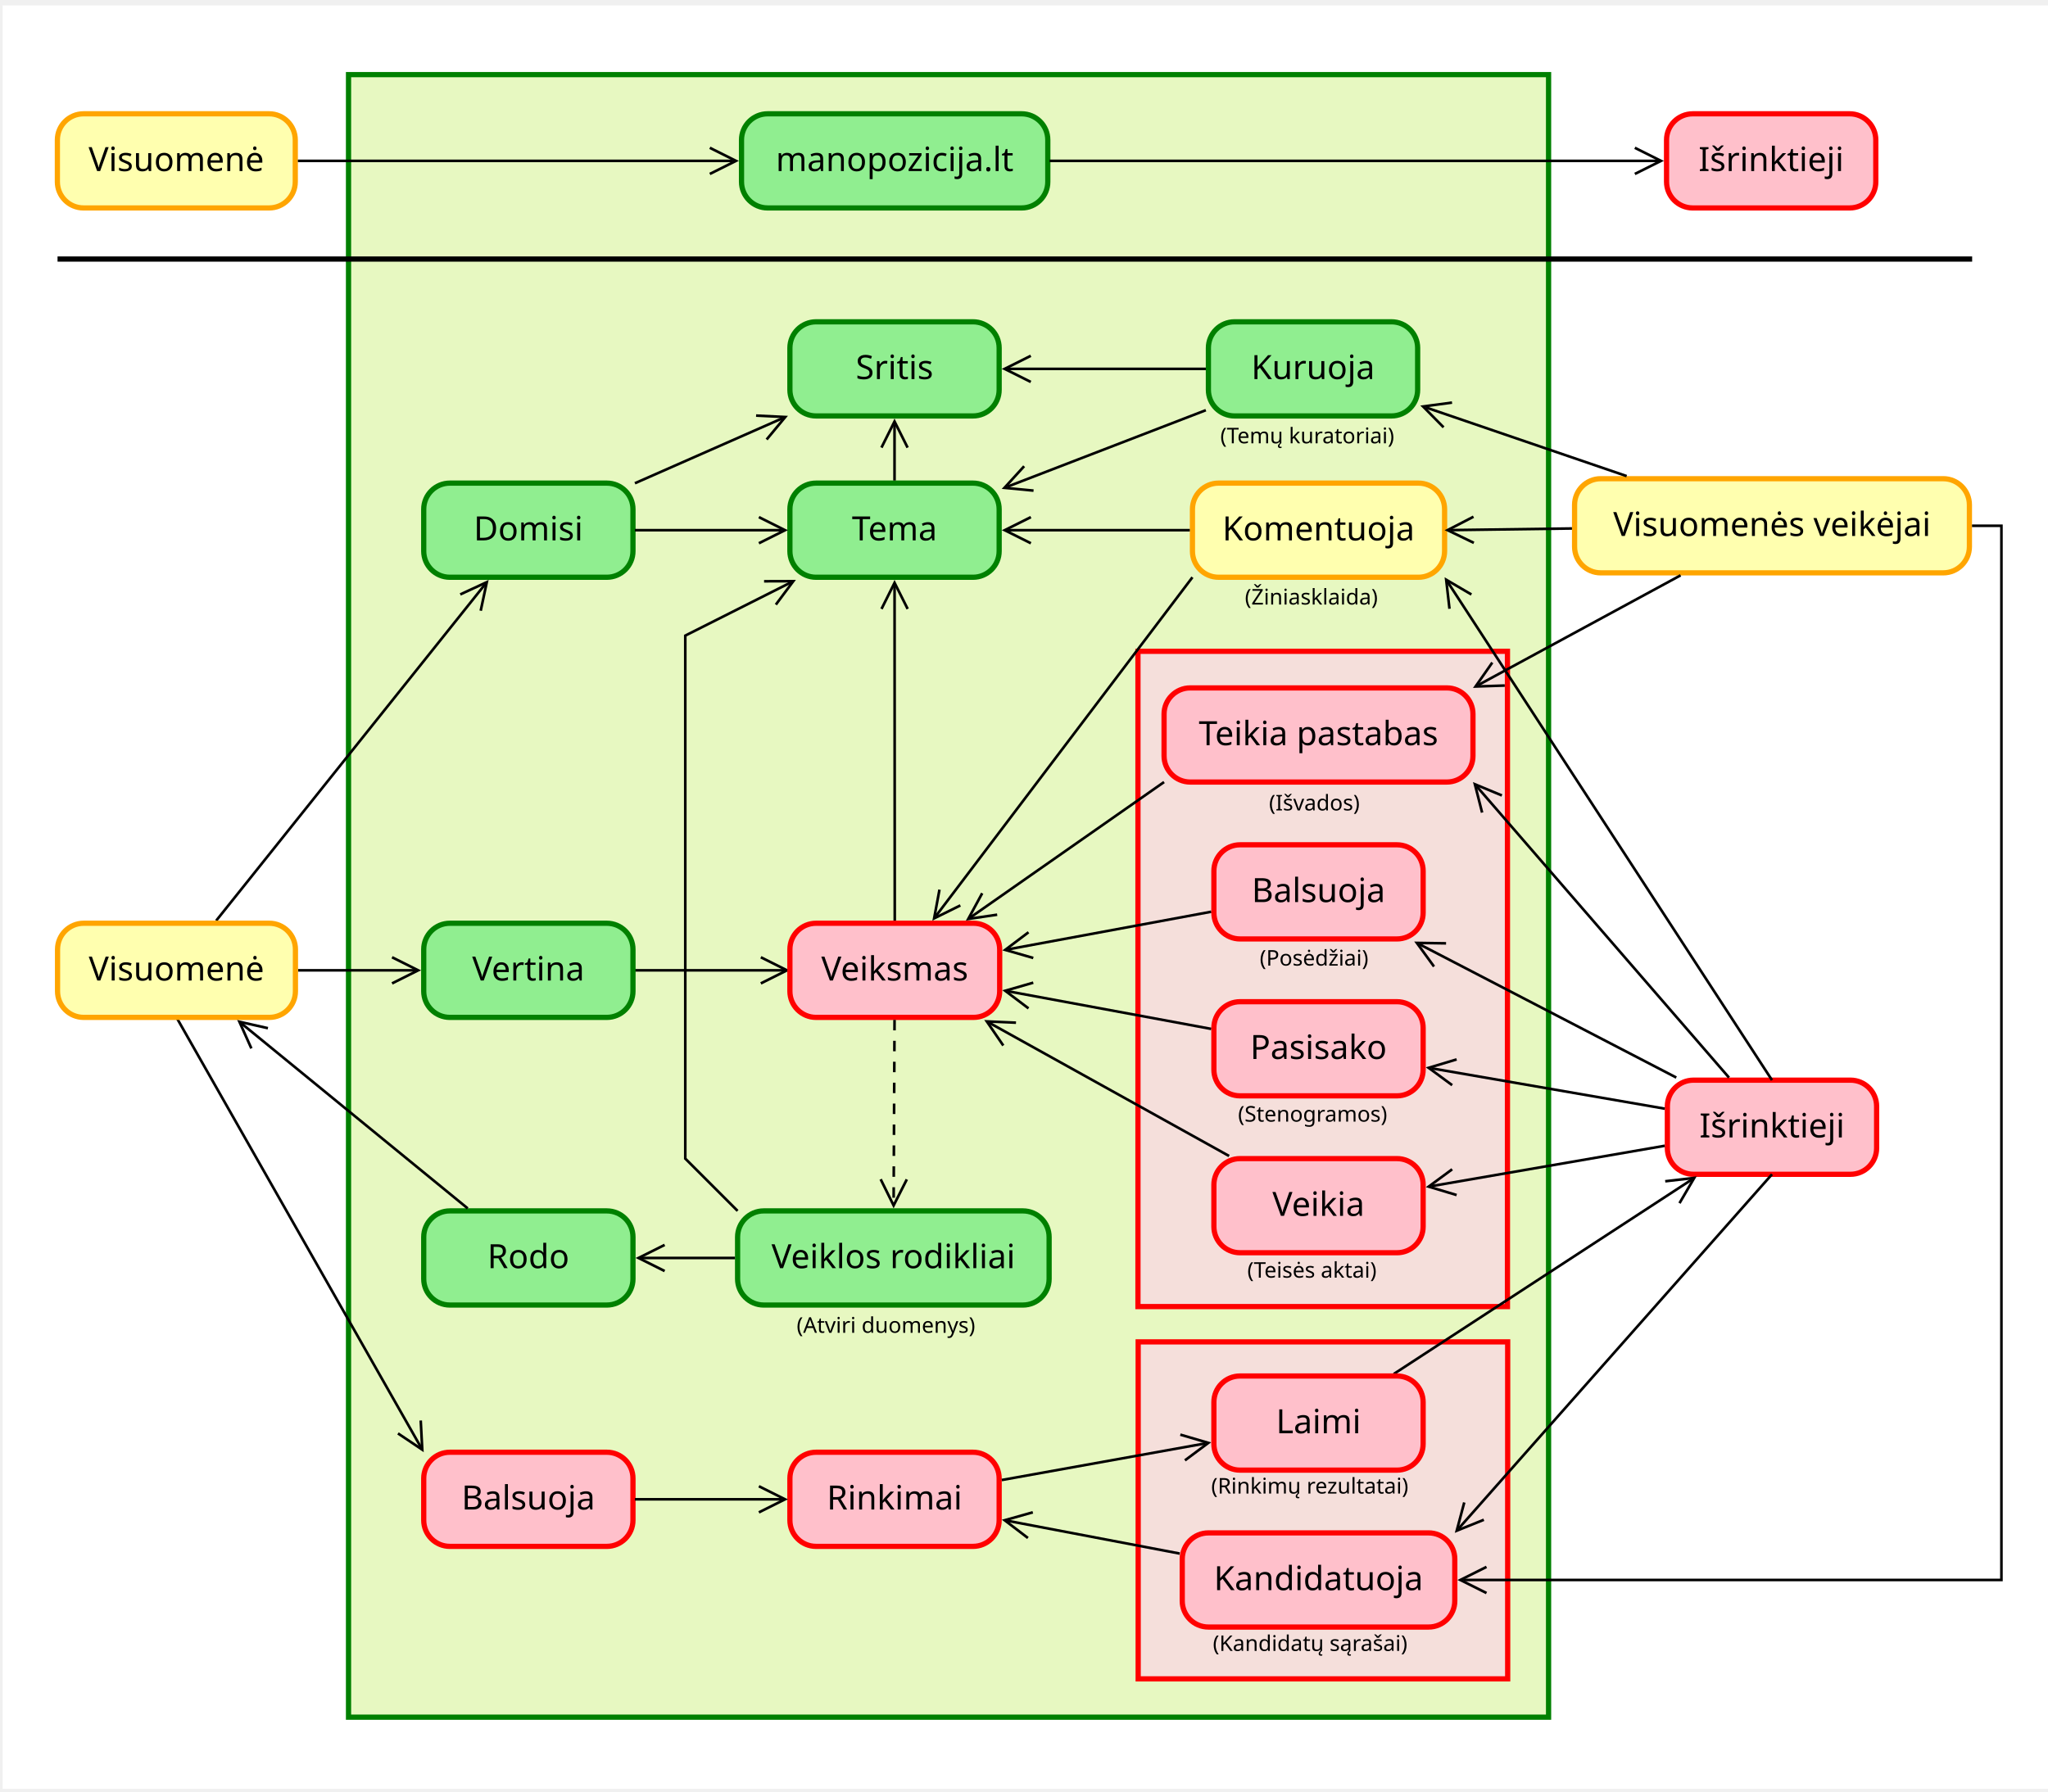
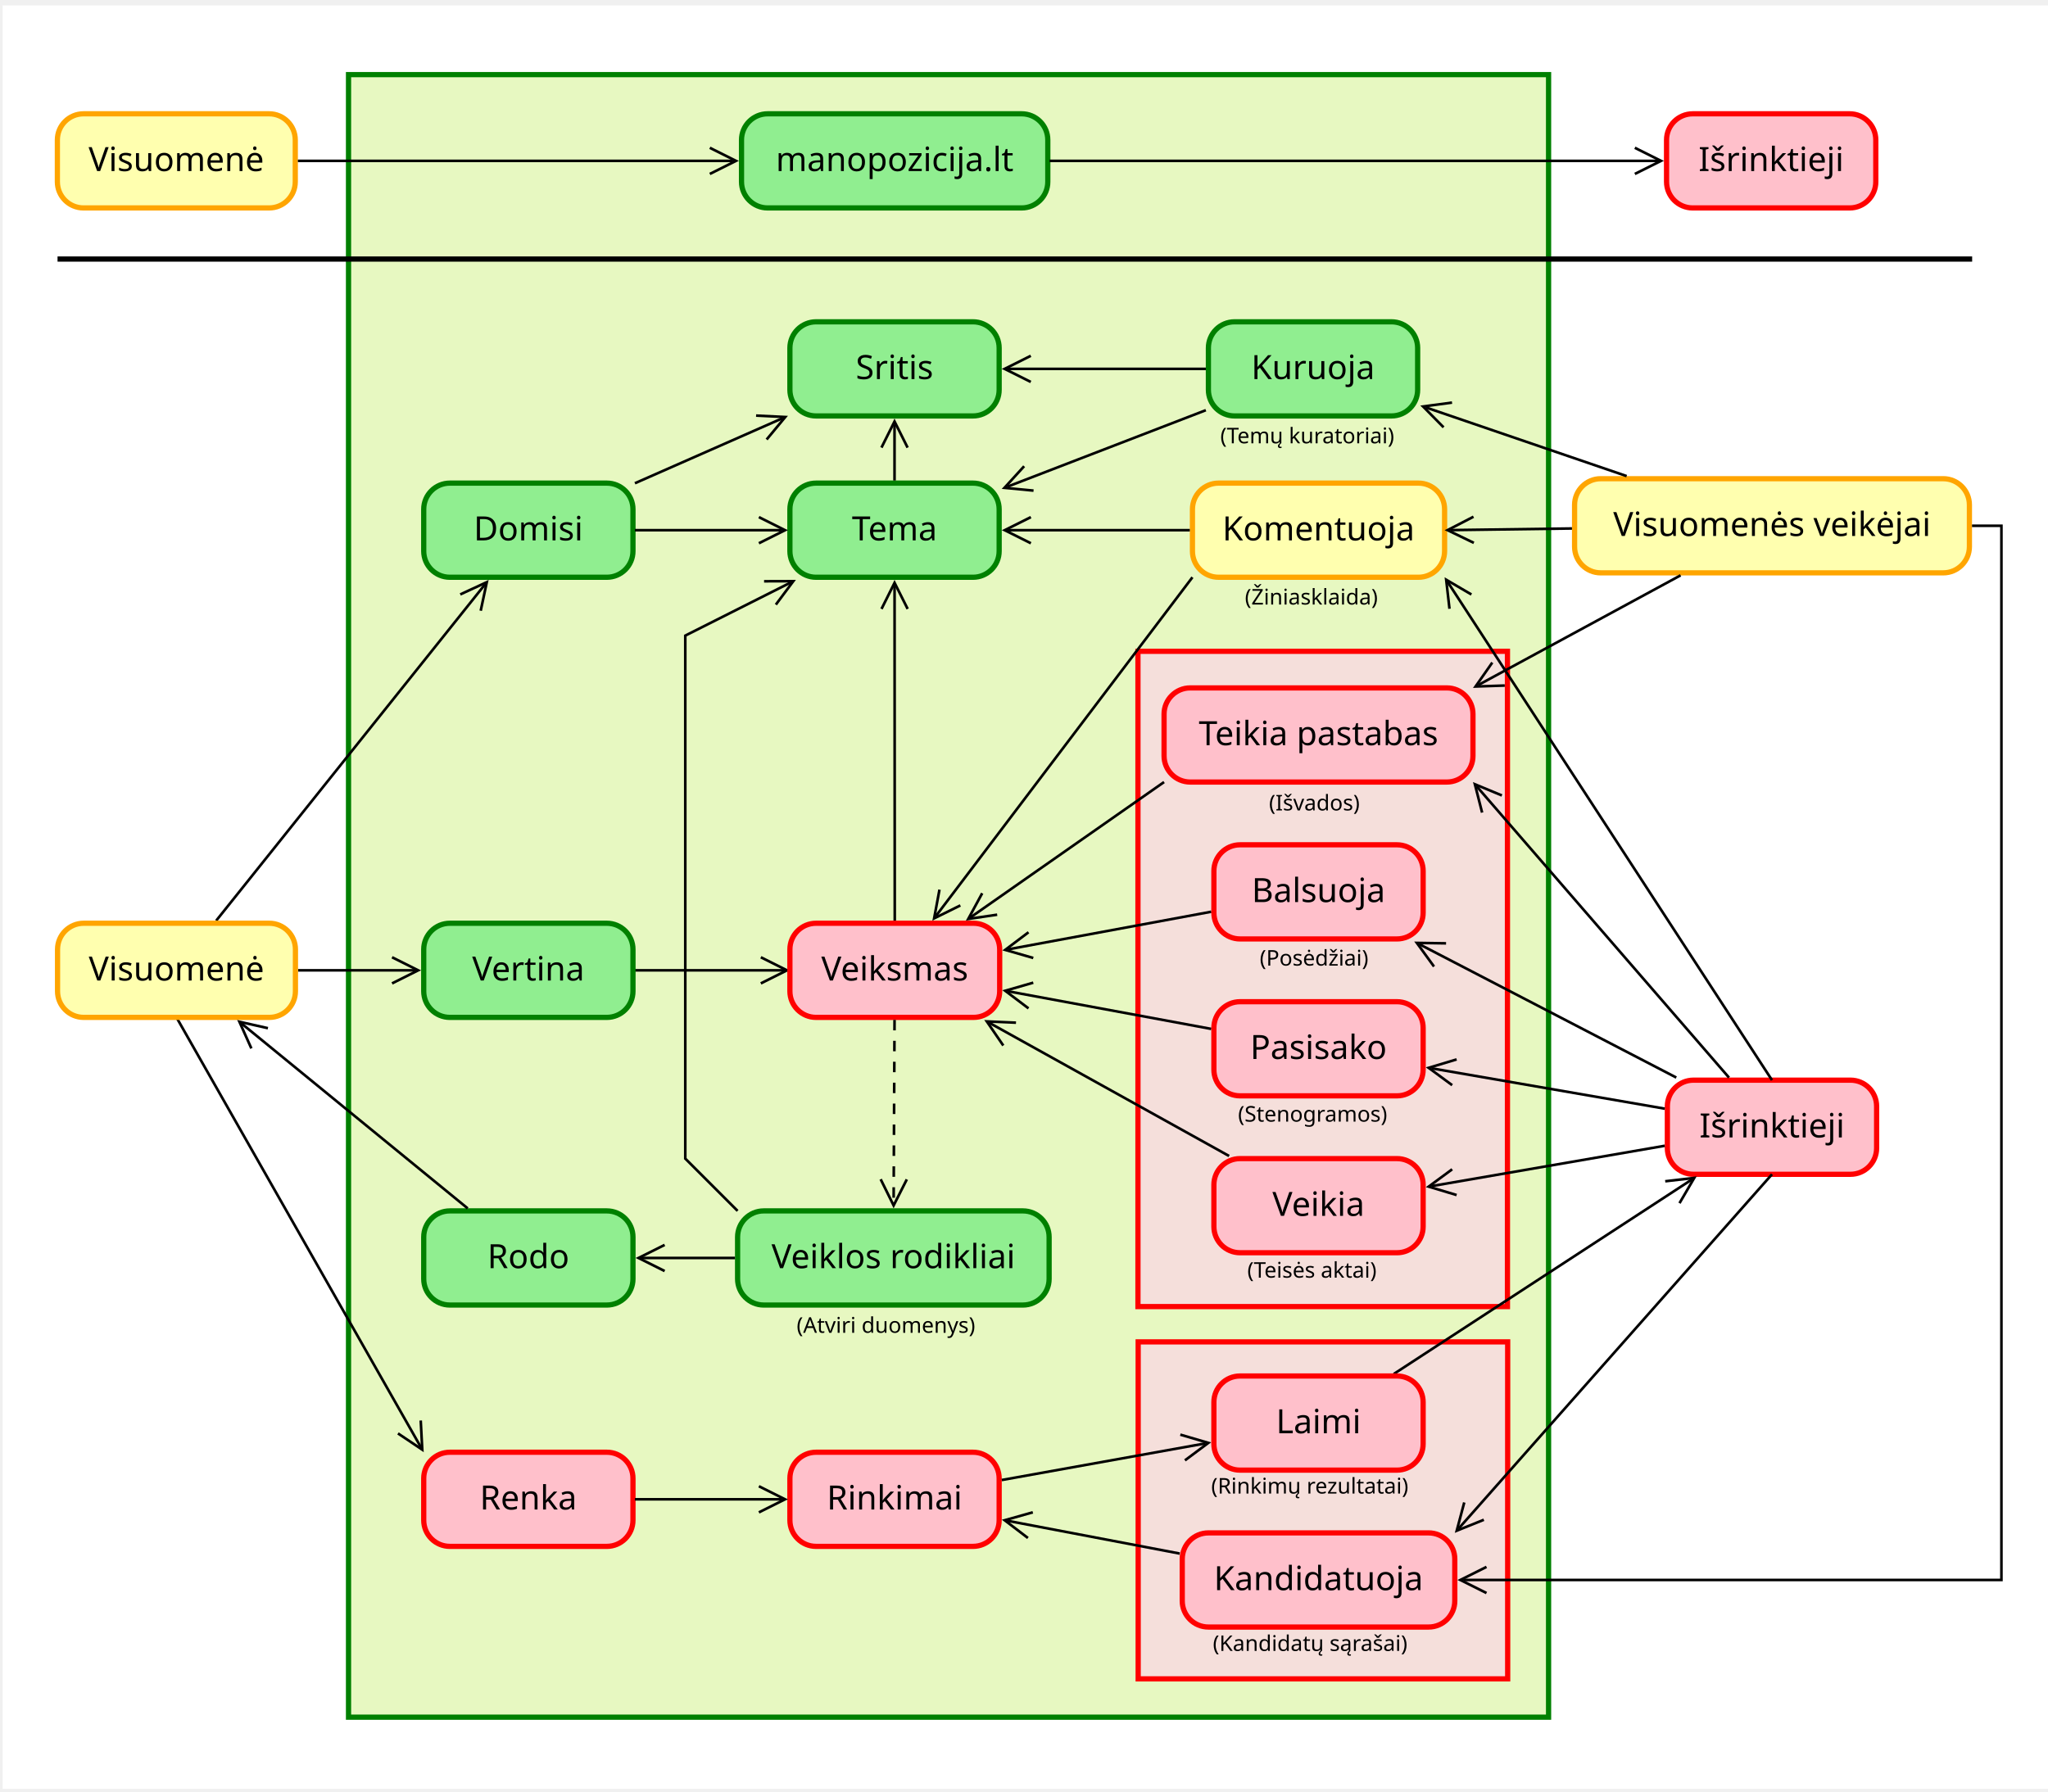
<svg xmlns="http://www.w3.org/2000/svg" width="40cm" height="35cm" viewBox="298 178 783 683">
  <g>
    <rect style="fill: #ffffff" x="300" y="180" width="780" height="680" />
    <rect style="fill: none; fill-opacity:0; stroke-width: 2; stroke: #ffffff" x="300" y="180" width="780" height="680" />
  </g>
  <g>
-     <rect style="fill: #e7f8c1" x="431.249" y="205.476" width="458.806" height="628.129" />
-     <rect style="fill: none; fill-opacity:0; stroke-width: 2; stroke: #008000" x="431.249" y="205.476" width="458.806" height="628.129" />
-   </g>
-   <g>
-     <rect style="fill: #f5dfdb" x="733.151" y="690.086" width="141.27" height="128.869" />
-     <rect style="fill: none; fill-opacity:0; stroke-width: 2; stroke: #ff0000" x="733.151" y="690.086" width="141.27" height="128.869" />
-   </g>
-   <g>
-     <rect style="fill: #f5dfdb" x="733.067" y="426.003" width="141.27" height="250.586" />
-     <rect style="fill: none; fill-opacity:0; stroke-width: 2; stroke: #ff0000" x="733.067" y="426.003" width="141.27" height="250.586" />
+     <rect style="fill: #e7f8c1" x="431.25" y="205.476" width="458.806" height="628.129" />
+     <rect style="fill: none; fill-opacity:0; stroke-width: 2; stroke: #008000" x="431.25" y="205.476" width="458.806" height="628.129" />
+   </g>
+   <g>
+     <rect style="fill: #f5dfdb" x="733.15" y="690.086" width="141.27" height="128.869" />
+     <rect style="fill: none; fill-opacity:0; stroke-width: 2; stroke: #ff0000" x="733.15" y="690.086" width="141.27" height="128.869" />
+   </g>
+   <g>
+     <rect style="fill: #f5dfdb" x="733.066" y="426.004" width="141.27" height="250.586" />
+     <rect style="fill: none; fill-opacity:0; stroke-width: 2; stroke: #ff0000" x="733.066" y="426.004" width="141.27" height="250.586" />
  </g>
  <g>
    <rect style="fill: #ffc0cb" x="460" y="732.288" width="80" height="36" rx="10" ry="10" />
    <rect style="fill: none; fill-opacity:0; stroke-width: 2; stroke: #ff0000" x="460" y="732.288" width="80" height="36" rx="10" ry="10" />
    <text font-size="12.8" style="fill: #000000;text-anchor:middle;font-family:sans-serif;font-style:normal;font-weight:normal" x="500" y="754.188">
-       <tspan x="500" y="754.188">Balsuoja</tspan>
+       <tspan x="500" y="754.188">Renka</tspan>
    </text>
  </g>
  <g>
    <rect style="fill: #ffc0cb" x="600" y="732.288" width="80" height="36" rx="10" ry="10" />
    <rect style="fill: none; fill-opacity:0; stroke-width: 2; stroke: #ff0000" x="600" y="732.288" width="80" height="36" rx="10" ry="10" />
    <text font-size="12.8" style="fill: #000000;text-anchor:middle;font-family:sans-serif;font-style:normal;font-weight:normal" x="640" y="754.188">
      <tspan x="640" y="754.188">Rinkimai</tspan>
    </text>
  </g>
  <g>
    <rect style="fill: #90ee90" x="460" y="361.688" width="80" height="36" rx="10" ry="10" />
    <rect style="fill: none; fill-opacity:0; stroke-width: 2; stroke: #008000" x="460" y="361.688" width="80" height="36" rx="10" ry="10" />
    <text font-size="12.8" style="fill: #000000;text-anchor:middle;font-family:sans-serif;font-style:normal;font-weight:normal" x="500" y="383.588">
      <tspan x="500" y="383.588">Domisi</tspan>
    </text>
  </g>
  <g>
    <rect style="fill: #90ee90" x="600" y="361.688" width="80" height="36" rx="10" ry="10" />
    <rect style="fill: none; fill-opacity:0; stroke-width: 2; stroke: #008000" x="600" y="361.688" width="80" height="36" rx="10" ry="10" />
    <text font-size="12.8" style="fill: #000000;text-anchor:middle;font-family:sans-serif;font-style:normal;font-weight:normal" x="640" y="383.588">
      <tspan x="640" y="383.588">Tema</tspan>
    </text>
  </g>
  <g>
    <rect style="fill: #ffffaf" x="753.9" y="361.688" width="96.4" height="36" rx="10" ry="10" />
    <rect style="fill: none; fill-opacity:0; stroke-width: 2; stroke: #ffa500" x="753.9" y="361.688" width="96.4" height="36" rx="10" ry="10" />
    <text font-size="12.8" style="fill: #000000;text-anchor:middle;font-family:sans-serif;font-style:normal;font-weight:normal" x="802.1" y="383.588">
      <tspan x="802.1" y="383.588">Komentuoja</tspan>
    </text>
  </g>
  <g>
    <rect style="fill: #ffffaf" x="900" y="360" width="150.95" height="36" rx="10" ry="10" />
    <rect style="fill: none; fill-opacity:0; stroke-width: 2; stroke: #ffa500" x="900" y="360" width="150.95" height="36" rx="10" ry="10" />
    <text font-size="12.8" style="fill: #000000;text-anchor:middle;font-family:sans-serif;font-style:normal;font-weight:normal" x="975.475" y="381.9">
      <tspan x="975.475" y="381.9">Visuomenės veikėjai</tspan>
    </text>
  </g>
  <g>
    <rect style="fill: #ffc0cb" x="935.476" y="590" width="80" height="36" rx="10" ry="10" />
    <rect style="fill: none; fill-opacity:0; stroke-width: 2; stroke: #ff0000" x="935.476" y="590" width="80" height="36" rx="10" ry="10" />
    <text font-size="12.8" style="fill: #000000;text-anchor:middle;font-family:sans-serif;font-style:normal;font-weight:normal" x="975.476" y="611.9">
      <tspan x="975.476" y="611.9">Išrinktieji</tspan>
    </text>
  </g>
  <g>
    <line style="fill: none; fill-opacity:0; stroke-width: 1; stroke: #000000" x1="380.657" y1="529.005" x2="483.422" y2="400.429" />
    <polyline style="fill: none; fill-opacity:0; stroke-width: 1; stroke: #000000" points="481.783,410.489 484.12,399.556 473.971,404.246 " />
  </g>
  <g>
-     <line style="fill: none; fill-opacity:0; stroke-width: 1; stroke: #000000" x1="365.475" y1="566" x2="458.895" y2="730.344" />
+     <line style="fill: none; fill-opacity:0; stroke-width: 1; stroke: #000000" x1="365.474" y1="566" x2="458.895" y2="730.344" />
    <polyline style="fill: none; fill-opacity:0; stroke-width: 1; stroke: #000000" points="450.159,725.093 459.447,731.316 458.852,720.152 " />
  </g>
  <g>
    <line style="fill: none; fill-opacity:0; stroke-width: 1; stroke: #000000" x1="411.956" y1="548" x2="456.768" y2="548" />
    <polyline style="fill: none; fill-opacity:0; stroke-width: 1; stroke: #000000" points="447.886,553 457.886,548 447.886,543 " />
  </g>
  <g>
    <line style="fill: none; fill-opacity:0; stroke-width: 1; stroke: #000000" x1="540" y1="548" x2="597.764" y2="548" />
    <polyline style="fill: none; fill-opacity:0; stroke-width: 1; stroke: #000000" points="588.882,553 598.882,548 588.882,543 " />
  </g>
  <g>
    <line style="fill: none; fill-opacity:0; stroke-width: 1; stroke: #000000" x1="540.742" y1="750.288" x2="597.022" y2="750.288" />
    <polyline style="fill: none; fill-opacity:0; stroke-width: 1; stroke: #000000" points="588.14,755.288 598.14,750.288 588.14,745.288 " />
  </g>
  <g>
    <line style="fill: none; fill-opacity:0; stroke-width: 1; stroke: #000000" x1="540.742" y1="379.688" x2="597.022" y2="379.688" />
    <polyline style="fill: none; fill-opacity:0; stroke-width: 1; stroke: #000000" points="588.14,384.688 598.14,379.688 588.14,374.688 " />
  </g>
  <g>
    <line style="fill: none; fill-opacity:0; stroke-width: 1; stroke: #000000" x1="898.998" y1="379.031" x2="852.536" y2="379.658" />
    <polyline style="fill: none; fill-opacity:0; stroke-width: 1; stroke: #000000" points="861.35,374.539 851.418,379.673 861.484,384.538 " />
  </g>
  <g>
    <line style="fill: none; fill-opacity:0; stroke-width: 1; stroke: #000000" x1="752.898" y1="379.688" x2="683.246" y2="379.688" />
    <polyline style="fill: none; fill-opacity:0; stroke-width: 1; stroke: #000000" points="692.128,374.688 682.128,379.688 692.128,384.688 " />
  </g>
  <g>
    <line style="fill: none; fill-opacity:0; stroke-width: 1; stroke: #000000" x1="640.089" y1="529.005" x2="640.013" y2="400.919" />
    <polyline style="fill: none; fill-opacity:0; stroke-width: 1; stroke: #000000" points="645.018,409.798 640.012,399.801 635.018,409.804 " />
  </g>
  <g>
    <rect style="fill: #90ee90" x="600" y="300" width="80" height="36" rx="10" ry="10" />
    <rect style="fill: none; fill-opacity:0; stroke-width: 2; stroke: #008000" x="600" y="300" width="80" height="36" rx="10" ry="10" />
    <text font-size="12.8" style="fill: #000000;text-anchor:middle;font-family:sans-serif;font-style:normal;font-weight:normal" x="640" y="321.9">
      <tspan x="640" y="321.9">Sritis</tspan>
    </text>
  </g>
  <g>
    <line style="fill: none; fill-opacity:0; stroke-width: 1; stroke: #000000" x1="640" y1="360.697" x2="640" y2="339.227" />
    <polyline style="fill: none; fill-opacity:0; stroke-width: 1; stroke: #000000" points="645,348.109 640,338.109 635,348.109 " />
  </g>
  <g>
    <line style="fill: none; fill-opacity:0; stroke-width: 1; stroke: #000000" x1="540.742" y1="361.736" x2="597.212" y2="336.854" />
    <polyline style="fill: none; fill-opacity:0; stroke-width: 1; stroke: #000000" points="591.1,345.011 598.235,336.403 587.068,335.86 " />
  </g>
  <g>
    <line style="fill: none; fill-opacity:0; stroke-width: 1; stroke: #000000" x1="938.883" y1="589.005" x2="840.677" y2="538.026" />
    <polyline style="fill: none; fill-opacity:0; stroke-width: 1; stroke: #000000" points="850.864,537.68 839.685,537.51 846.257,546.555 " />
  </g>
  <g>
    <line style="fill: none; fill-opacity:0; stroke-width: 1; stroke: #000000" x1="761.106" y1="525.592" x2="683.402" y2="539.981" />
    <polyline style="fill: none; fill-opacity:0; stroke-width: 1; stroke: #000000" points="691.225,533.447 682.302,540.185 693.046,543.28 " />
  </g>
  <g>
    <line style="fill: none; fill-opacity:0; stroke-width: 1; stroke: #000000" x1="934.481" y1="600.906" x2="845.298" y2="585.475" />
    <polyline style="fill: none; fill-opacity:0; stroke-width: 1; stroke: #000000" points="854.903,582.062 844.196,585.284 853.198,591.916 " />
  </g>
  <g>
    <line style="fill: none; fill-opacity:0; stroke-width: 1; stroke: #000000" x1="934.481" y1="615.094" x2="845.298" y2="630.525" />
    <polyline style="fill: none; fill-opacity:0; stroke-width: 1; stroke: #000000" points="853.198,624.084 844.196,630.716 854.903,633.938 " />
  </g>
  <g>
-     <line style="fill: none; fill-opacity:0; stroke-width: 1; stroke: #000000" x1="681.009" y1="742.912" x2="758.887" y2="728.906" />
+     <line style="fill: none; fill-opacity:0; stroke-width: 1; stroke: #000000" x1="681.009" y1="742.912" x2="758.888" y2="728.906" />
    <polyline style="fill: none; fill-opacity:0; stroke-width: 1; stroke: #000000" points="751.031,735.399 759.988,728.708 749.261,725.557 " />
  </g>
  <g>
    <line style="fill: none; fill-opacity:0; stroke-width: 1; stroke: #000000" x1="749.03" y1="771.035" x2="683.206" y2="758.51" />
    <polyline style="fill: none; fill-opacity:0; stroke-width: 1; stroke: #000000" points="692.867,755.258 682.108,758.301 690.997,765.082 " />
  </g>
  <g>
    <line style="fill: none; fill-opacity:0; stroke-width: 1; stroke: #000000" x1="761.106" y1="570.408" x2="683.402" y2="556.019" />
    <polyline style="fill: none; fill-opacity:0; stroke-width: 1; stroke: #000000" points="693.046,552.72 682.302,555.815 691.225,562.553 " />
  </g>
  <g>
    <line style="fill: none; fill-opacity:0; stroke-width: 1; stroke: #000000" x1="767.908" y1="619.005" x2="676.246" y2="568.081" />
    <polyline style="fill: none; fill-opacity:0; stroke-width: 1; stroke: #000000" points="686.439,568.024 675.269,567.538 681.582,576.766 " />
  </g>
  <g>
    <line style="fill: none; fill-opacity:0; stroke-width: 1; stroke: #000000" x1="743.05" y1="476" x2="669.103" y2="527.717" />
    <polyline style="fill: none; fill-opacity:0; stroke-width: 1; stroke: #000000" points="673.516,518.529 668.186,528.357 679.247,526.724 " />
  </g>
  <g>
    <line style="fill: none; fill-opacity:0; stroke-width: 1; stroke: #000000" x1="753.9" y1="397.688" x2="655.814" y2="527.245" />
    <polyline style="fill: none; fill-opacity:0; stroke-width: 1; stroke: #000000" points="657.189,517.145 655.139,528.136 665.161,523.181 " />
  </g>
  <g>
    <line style="fill: none; fill-opacity:0; stroke-width: 1; stroke: #000000" x1="975.476" y1="590" x2="851.52" y2="399.562" />
    <polyline style="fill: none; fill-opacity:0; stroke-width: 1; stroke: #000000" points="860.556,404.278 850.91,398.625 852.175,409.734 " />
  </g>
  <g>
    <line style="fill: none; fill-opacity:0; stroke-width: 1; stroke: #000000" x1="830.881" y1="702.352" x2="944.82" y2="628.004" />
    <polyline style="fill: none; fill-opacity:0; stroke-width: 1; stroke: #000000" points="940.114,637.045 945.756,627.393 934.649,628.67 " />
  </g>
  <g>
    <line style="fill: none; fill-opacity:0; stroke-width: 1; stroke: #000000" x1="975.476" y1="626" x2="855.681" y2="761.459" />
    <polyline style="fill: none; fill-opacity:0; stroke-width: 1; stroke: #000000" points="857.82,751.493 854.941,762.296 865.311,758.118 " />
  </g>
  <g>
    <polyline style="fill: none; fill-opacity:0; stroke-width: 1; stroke: #000000" points="1051.95,378 1063.19,378 1063.19,781.134 857.442,781.134 " />
    <polyline style="fill: none; fill-opacity:0; stroke-width: 1; stroke: #000000" points="866.324,776.134 856.324,781.134 866.324,786.134 " />
  </g>
  <g>
    <line style="fill: none; fill-opacity:0; stroke-width: 1; stroke: #000000" x1="959.036" y1="589.019" x2="862.614" y2="477.69" />
    <polyline style="fill: none; fill-opacity:0; stroke-width: 1; stroke: #000000" points="872.208,481.131 861.882,476.845 864.649,487.678 " />
  </g>
  <g>
    <rect style="fill: #ffc0cb" x="750" y="763.134" width="104.2" height="36" rx="10" ry="10" />
    <rect style="fill: none; fill-opacity:0; stroke-width: 2; stroke: #ff0000" x="750" y="763.134" width="104.2" height="36" rx="10" ry="10" />
    <text font-size="12.8" style="fill: #000000;text-anchor:middle;font-family:sans-serif;font-style:normal;font-weight:normal" x="802.1" y="785.034">
      <tspan x="802.1" y="785.034">Kandidatuoja</tspan>
    </text>
  </g>
  <g>
-     <rect style="fill: #ffc0cb" x="762.097" y="703.134" width="80" height="36" rx="10" ry="10" />
-     <rect style="fill: none; fill-opacity:0; stroke-width: 2; stroke: #ff0000" x="762.097" y="703.134" width="80" height="36" rx="10" ry="10" />
-     <text font-size="12.8" style="fill: #000000;text-anchor:middle;font-family:sans-serif;font-style:normal;font-weight:normal" x="802.097" y="725.034">
-       <tspan x="802.097" y="725.034">Laimi</tspan>
+     <rect style="fill: #ffc0cb" x="762.098" y="703.134" width="80" height="36" rx="10" ry="10" />
+     <rect style="fill: none; fill-opacity:0; stroke-width: 2; stroke: #ff0000" x="762.098" y="703.134" width="80" height="36" rx="10" ry="10" />
+     <text font-size="12.8" style="fill: #000000;text-anchor:middle;font-family:sans-serif;font-style:normal;font-weight:normal" x="802.098" y="725.034">
+       <tspan x="802.098" y="725.034">Laimi</tspan>
    </text>
  </g>
  <g>
    <rect style="fill: #ffc0cb" x="743.05" y="440" width="118.1" height="36" rx="10" ry="10" />
    <rect style="fill: none; fill-opacity:0; stroke-width: 2; stroke: #ff0000" x="743.05" y="440" width="118.1" height="36" rx="10" ry="10" />
    <text font-size="12.8" style="fill: #000000;text-anchor:middle;font-family:sans-serif;font-style:normal;font-weight:normal" x="802.1" y="461.9">
      <tspan x="802.1" y="461.9">Teikia pastabas</tspan>
    </text>
  </g>
  <g>
    <rect style="fill: #ffc0cb" x="762.1" y="500" width="80" height="36" rx="10" ry="10" />
    <rect style="fill: none; fill-opacity:0; stroke-width: 2; stroke: #ff0000" x="762.1" y="500" width="80" height="36" rx="10" ry="10" />
    <text font-size="12.8" style="fill: #000000;text-anchor:middle;font-family:sans-serif;font-style:normal;font-weight:normal" x="802.1" y="521.9">
      <tspan x="802.1" y="521.9">Balsuoja</tspan>
    </text>
  </g>
  <g>
    <rect style="fill: #ffc0cb" x="762.1" y="560" width="80" height="36" rx="10" ry="10" />
    <rect style="fill: none; fill-opacity:0; stroke-width: 2; stroke: #ff0000" x="762.1" y="560" width="80" height="36" rx="10" ry="10" />
    <text font-size="12.8" style="fill: #000000;text-anchor:middle;font-family:sans-serif;font-style:normal;font-weight:normal" x="802.1" y="581.9">
      <tspan x="802.1" y="581.9">Pasisako</tspan>
    </text>
  </g>
  <g>
    <rect style="fill: #ffc0cb" x="762.1" y="620" width="80" height="36" rx="10" ry="10" />
    <rect style="fill: none; fill-opacity:0; stroke-width: 2; stroke: #ff0000" x="762.1" y="620" width="80" height="36" rx="10" ry="10" />
    <text font-size="12.8" style="fill: #000000;text-anchor:middle;font-family:sans-serif;font-style:normal;font-weight:normal" x="802.1" y="641.9">
      <tspan x="802.1" y="641.9">Veikia</tspan>
    </text>
  </g>
  <g>
    <rect style="fill: #ffffaf" x="320" y="530" width="90.95" height="36" rx="10" ry="10" />
    <rect style="fill: none; fill-opacity:0; stroke-width: 2; stroke: #ffa500" x="320" y="530" width="90.95" height="36" rx="10" ry="10" />
    <text font-size="12.8" style="fill: #000000;text-anchor:middle;font-family:sans-serif;font-style:normal;font-weight:normal" x="365.475" y="551.9">
      <tspan x="365.475" y="551.9">Visuomenė</tspan>
    </text>
  </g>
  <g>
    <rect style="fill: #90ee90" x="460" y="530" width="80" height="36" rx="10" ry="10" />
    <rect style="fill: none; fill-opacity:0; stroke-width: 2; stroke: #008000" x="460" y="530" width="80" height="36" rx="10" ry="10" />
    <text font-size="12.8" style="fill: #000000;text-anchor:middle;font-family:sans-serif;font-style:normal;font-weight:normal" x="500" y="551.9">
      <tspan x="500" y="551.9">Vertina</tspan>
    </text>
  </g>
  <g>
    <rect style="fill: #ffc0cb" x="600" y="530" width="80.2" height="36" rx="10" ry="10" />
    <rect style="fill: none; fill-opacity:0; stroke-width: 2; stroke: #ff0000" x="600" y="530" width="80.2" height="36" rx="10" ry="10" />
    <text font-size="12.8" style="fill: #000000;text-anchor:middle;font-family:sans-serif;font-style:normal;font-weight:normal" x="640.1" y="551.9">
      <tspan x="640.1" y="551.9">Veiksmas</tspan>
    </text>
  </g>
  <g>
    <rect style="fill: #90ee90" x="580" y="640" width="119.1" height="36" rx="10" ry="10" />
    <rect style="fill: none; fill-opacity:0; stroke-width: 2; stroke: #008000" x="580" y="640" width="119.1" height="36" rx="10" ry="10" />
    <text font-size="12.8" style="fill: #000000;text-anchor:middle;font-family:sans-serif;font-style:normal;font-weight:normal" x="639.55" y="661.9">
      <tspan x="639.55" y="661.9">Veiklos rodikliai</tspan>
    </text>
  </g>
  <g>
    <polyline style="fill: none; fill-opacity:0; stroke-width: 1; stroke: #000000" points="580,640 560,620 560,420 600.308,399.689 " />
    <polyline style="fill: none; fill-opacity:0; stroke-width: 1; stroke: #000000" points="594.626,408.151 601.306,399.186 590.126,399.221 " />
  </g>
  <g>
    <rect style="fill: #90ee90" x="460" y="640" width="80" height="36" rx="10" ry="10" />
    <rect style="fill: none; fill-opacity:0; stroke-width: 2; stroke: #008000" x="460" y="640" width="80" height="36" rx="10" ry="10" />
    <text font-size="12.8" style="fill: #000000;text-anchor:middle;font-family:sans-serif;font-style:normal;font-weight:normal" x="500" y="661.9">
      <tspan x="500" y="661.9">Rodo</tspan>
    </text>
  </g>
  <g>
    <line style="fill: none; fill-opacity:0; stroke-width: 1; stroke: #000000" x1="578.999" y1="658" x2="543.231" y2="658" />
    <polyline style="fill: none; fill-opacity:0; stroke-width: 1; stroke: #000000" points="552.113,653 542.113,658 552.113,663 " />
  </g>
  <g>
    <line style="fill: none; fill-opacity:0; stroke-width: 1; stroke: #000000" x1="476.813" y1="639.04" x2="390.393" y2="568.375" />
    <polyline style="fill: none; fill-opacity:0; stroke-width: 1; stroke: #000000" points="400.434,570.127 389.528,567.668 394.104,577.869 " />
  </g>
  <g>
    <line style="fill: none; fill-opacity:0; stroke-width: 1; stroke-dasharray: 4; stroke: #000000" x1="640.005" y1="566.96" x2="639.656" y2="636.804" />
    <polyline style="fill: none; fill-opacity:0; stroke-width: 1; stroke: #000000" points="634.7,627.897 639.65,637.922 644.7,627.947 " />
  </g>
-   <text font-size="8.286" style="fill: #000000;text-anchor:start;font-family:sans-serif;font-style:normal;font-weight:normal" x="771.325" y="605.856">
-     <tspan x="771.325" y="605.856">(Stenogramos)</tspan>
+   <text font-size="8.286" style="fill: #000000;text-anchor:start;font-family:sans-serif;font-style:normal;font-weight:normal" x="771.324" y="605.856">
+     <tspan x="771.324" y="605.856">(Stenogramos)</tspan>
  </text>
  <text font-size="8.286" style="fill: #000000;text-anchor:start;font-family:sans-serif;font-style:normal;font-weight:normal" x="773.95" y="408.12">
    <tspan x="773.95" y="408.12">(Žiniasklaida)</tspan>
  </text>
-   <text font-size="8.286" style="fill: #000000;text-anchor:start;font-family:sans-serif;font-style:normal;font-weight:normal" x="774.875" y="665.542">
-     <tspan x="774.875" y="665.542">(Teisės aktai)</tspan>
-   </text>
-   <g>
-     <rect style="fill: #ffffaf" x="319.937" y="220.457" width="90.95" height="36" rx="10" ry="10" />
-     <rect style="fill: none; fill-opacity:0; stroke-width: 2; stroke: #ffa500" x="319.937" y="220.457" width="90.95" height="36" rx="10" ry="10" />
-     <text font-size="12.8" style="fill: #000000;text-anchor:middle;font-family:sans-serif;font-style:normal;font-weight:normal" x="365.412" y="242.357">
-       <tspan x="365.412" y="242.357">Visuomenė</tspan>
-     </text>
-   </g>
-   <g>
-     <rect style="fill: #90ee90" x="581.497" y="220.457" width="117.1" height="36" rx="10" ry="10" />
-     <rect style="fill: none; fill-opacity:0; stroke-width: 2; stroke: #008000" x="581.497" y="220.457" width="117.1" height="36" rx="10" ry="10" />
-     <text font-size="12.8" style="fill: #000000;text-anchor:middle;font-family:sans-serif;font-style:normal;font-weight:normal" x="640.047" y="242.357">
-       <tspan x="640.047" y="242.357">manopozicija.lt</tspan>
-     </text>
-   </g>
-   <g>
-     <rect style="fill: #ffc0cb" x="935.162" y="220.457" width="80" height="36" rx="10" ry="10" />
-     <rect style="fill: none; fill-opacity:0; stroke-width: 2; stroke: #ff0000" x="935.162" y="220.457" width="80" height="36" rx="10" ry="10" />
-     <text font-size="12.8" style="fill: #000000;text-anchor:middle;font-family:sans-serif;font-style:normal;font-weight:normal" x="975.162" y="242.357">
-       <tspan x="975.162" y="242.357">Išrinktieji</tspan>
-     </text>
-   </g>
-   <g>
-     <line style="fill: none; fill-opacity:0; stroke-width: 1; stroke: #000000" x1="411.886" y1="238.457" x2="578.263" y2="238.457" />
-     <polyline style="fill: none; fill-opacity:0; stroke-width: 1; stroke: #000000" points="569.381,243.457 579.381,238.457 569.381,233.457 " />
-   </g>
-   <g>
-     <line style="fill: none; fill-opacity:0; stroke-width: 1; stroke: #000000" x1="699.282" y1="238.457" x2="931.927" y2="238.457" />
-     <polyline style="fill: none; fill-opacity:0; stroke-width: 1; stroke: #000000" points="923.045,243.457 933.045,238.457 923.045,233.457 " />
+   <text font-size="8.286" style="fill: #000000;text-anchor:start;font-family:sans-serif;font-style:normal;font-weight:normal" x="774.874" y="665.542">
+     <tspan x="774.874" y="665.542">(Teisės aktai)</tspan>
+   </text>
+   <g>
+     <rect style="fill: #ffffaf" x="319.936" y="220.456" width="90.95" height="36" rx="10" ry="10" />
+     <rect style="fill: none; fill-opacity:0; stroke-width: 2; stroke: #ffa500" x="319.936" y="220.456" width="90.95" height="36" rx="10" ry="10" />
+     <text font-size="12.8" style="fill: #000000;text-anchor:middle;font-family:sans-serif;font-style:normal;font-weight:normal" x="365.411" y="242.356">
+       <tspan x="365.411" y="242.356">Visuomenė</tspan>
+     </text>
+   </g>
+   <g>
+     <rect style="fill: #90ee90" x="581.498" y="220.456" width="117.1" height="36" rx="10" ry="10" />
+     <rect style="fill: none; fill-opacity:0; stroke-width: 2; stroke: #008000" x="581.498" y="220.456" width="117.1" height="36" rx="10" ry="10" />
+     <text font-size="12.8" style="fill: #000000;text-anchor:middle;font-family:sans-serif;font-style:normal;font-weight:normal" x="640.048" y="242.356">
+       <tspan x="640.048" y="242.356">manopozicija.lt</tspan>
+     </text>
+   </g>
+   <g>
+     <rect style="fill: #ffc0cb" x="935.162" y="220.456" width="80" height="36" rx="10" ry="10" />
+     <rect style="fill: none; fill-opacity:0; stroke-width: 2; stroke: #ff0000" x="935.162" y="220.456" width="80" height="36" rx="10" ry="10" />
+     <text font-size="12.8" style="fill: #000000;text-anchor:middle;font-family:sans-serif;font-style:normal;font-weight:normal" x="975.162" y="242.356">
+       <tspan x="975.162" y="242.356">Išrinktieji</tspan>
+     </text>
+   </g>
+   <g>
+     <line style="fill: none; fill-opacity:0; stroke-width: 1; stroke: #000000" x1="411.885" y1="238.456" x2="578.263" y2="238.456" />
+     <polyline style="fill: none; fill-opacity:0; stroke-width: 1; stroke: #000000" points="569.381,243.456 579.381,238.456 569.381,233.456 " />
+   </g>
+   <g>
+     <line style="fill: none; fill-opacity:0; stroke-width: 1; stroke: #000000" x1="699.282" y1="238.456" x2="931.926" y2="238.456" />
+     <polyline style="fill: none; fill-opacity:0; stroke-width: 1; stroke: #000000" points="923.044,243.456 933.044,238.456 923.044,233.456 " />
  </g>
  <line style="fill: none; fill-opacity:0; stroke-width: 2; stroke: #000000" x1="320" y1="276" x2="1052" y2="276" />
  <g>
    <rect style="fill: #90ee90" x="760" y="300" width="80" height="36" rx="10" ry="10" />
    <rect style="fill: none; fill-opacity:0; stroke-width: 2; stroke: #008000" x="760" y="300" width="80" height="36" rx="10" ry="10" />
    <text font-size="12.8" style="fill: #000000;text-anchor:middle;font-family:sans-serif;font-style:normal;font-weight:normal" x="800" y="321.9">
      <tspan x="800" y="321.9">Kuruoja</tspan>
    </text>
  </g>
  <g>
    <line style="fill: none; fill-opacity:0; stroke-width: 1; stroke: #000000" x1="759.023" y1="333.799" x2="683.063" y2="363.085" />
    <polyline style="fill: none; fill-opacity:0; stroke-width: 1; stroke: #000000" points="689.552,355.225 682.02,363.487 693.149,364.555 " />
  </g>
  <g>
    <line style="fill: none; fill-opacity:0; stroke-width: 1; stroke: #000000" x1="919.911" y1="359.001" x2="843.125" y2="332.746" />
    <polyline style="fill: none; fill-opacity:0; stroke-width: 1; stroke: #000000" points="853.147,330.888 842.067,332.384 849.912,340.35 " />
  </g>
  <g>
    <line style="fill: none; fill-opacity:0; stroke-width: 1; stroke: #000000" x1="759.023" y1="318" x2="683.213" y2="318" />
    <polyline style="fill: none; fill-opacity:0; stroke-width: 1; stroke: #000000" points="692.095,313 682.095,318 692.095,323 " />
  </g>
-   <text font-size="8.286" style="fill: #000000;text-anchor:start;font-family:sans-serif;font-style:normal;font-weight:normal" x="779.625" y="546.195">
-     <tspan x="779.625" y="546.195">(Posėdžiai)</tspan>
-   </text>
-   <text font-size="8.286" style="fill: #000000;text-anchor:start;font-family:sans-serif;font-style:normal;font-weight:normal" x="783.175" y="486.858">
-     <tspan x="783.175" y="486.858">(Išvados)</tspan>
-   </text>
-   <text font-size="8.286" style="fill: #000000;text-anchor:start;font-family:sans-serif;font-style:normal;font-weight:normal" x="602.575" y="686.612">
-     <tspan x="602.575" y="686.612">(Atviri duomenys)</tspan>
+   <text font-size="8.286" style="fill: #000000;text-anchor:start;font-family:sans-serif;font-style:normal;font-weight:normal" x="779.624" y="546.194">
+     <tspan x="779.624" y="546.194">(Posėdžiai)</tspan>
+   </text>
+   <text font-size="8.286" style="fill: #000000;text-anchor:start;font-family:sans-serif;font-style:normal;font-weight:normal" x="783.176" y="486.858">
+     <tspan x="783.176" y="486.858">(Išvados)</tspan>
+   </text>
+   <text font-size="8.286" style="fill: #000000;text-anchor:start;font-family:sans-serif;font-style:normal;font-weight:normal" x="602.574" y="686.612">
+     <tspan x="602.574" y="686.612">(Atviri duomenys)</tspan>
  </text>
  <text font-size="8.286" style="fill: #000000;text-anchor:start;font-family:sans-serif;font-style:normal;font-weight:normal" x="764.55" y="346.47">
    <tspan x="764.55" y="346.47">(Temų kuratoriai)</tspan>
  </text>
  <g>
    <line style="fill: none; fill-opacity:0; stroke-width: 1; stroke: #000000" x1="940.53" y1="396.951" x2="863.116" y2="438.934" />
    <polyline style="fill: none; fill-opacity:0; stroke-width: 1; stroke: #000000" points="868.54,430.305 862.133,439.467 873.307,439.095 " />
  </g>
  <text font-size="8.286" style="fill: #000000;text-anchor:start;font-family:sans-serif;font-style:normal;font-weight:normal" x="761.072" y="748.088">
    <tspan x="761.072" y="748.088">(Rinkimų rezultatai)</tspan>
  </text>
-   <text font-size="8.286" style="fill: #000000;text-anchor:start;font-family:sans-serif;font-style:normal;font-weight:normal" x="761.7" y="808.273">
-     <tspan x="761.7" y="808.273">(Kandidatų sąrašai)</tspan>
+   <text font-size="8.286" style="fill: #000000;text-anchor:start;font-family:sans-serif;font-style:normal;font-weight:normal" x="761.7" y="808.272">
+     <tspan x="761.7" y="808.272">(Kandidatų sąrašai)</tspan>
  </text>
</svg>
